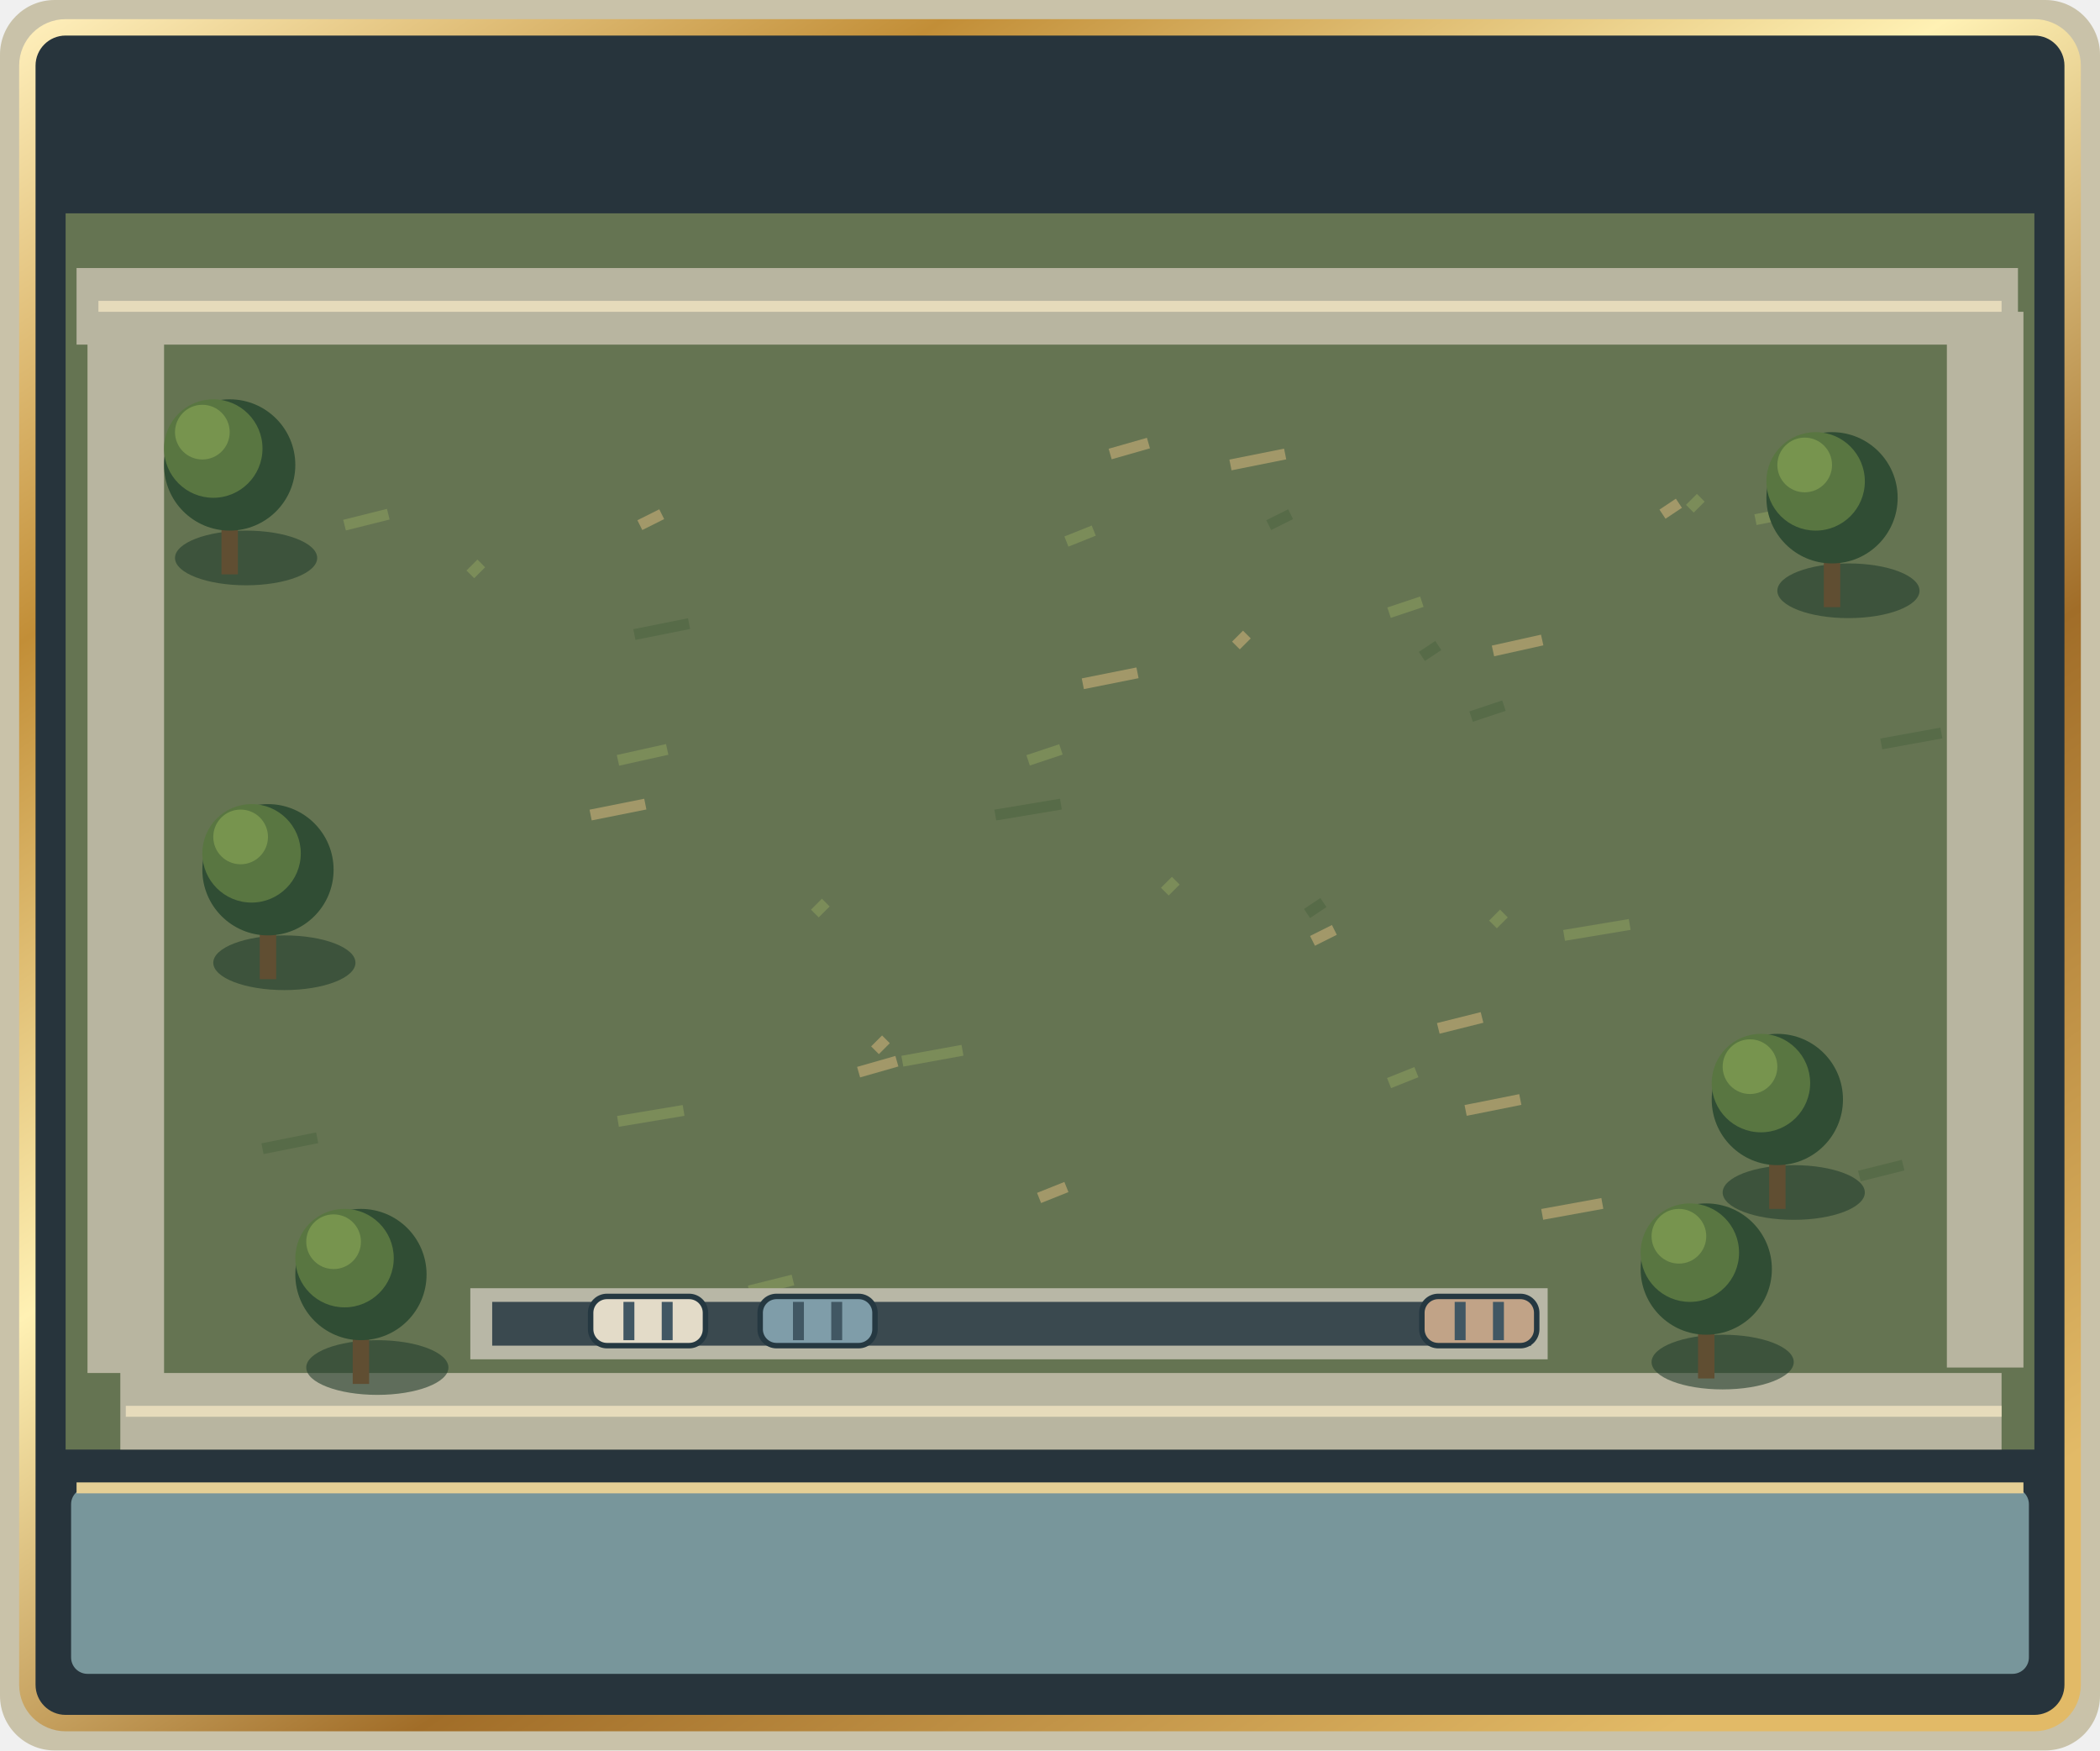
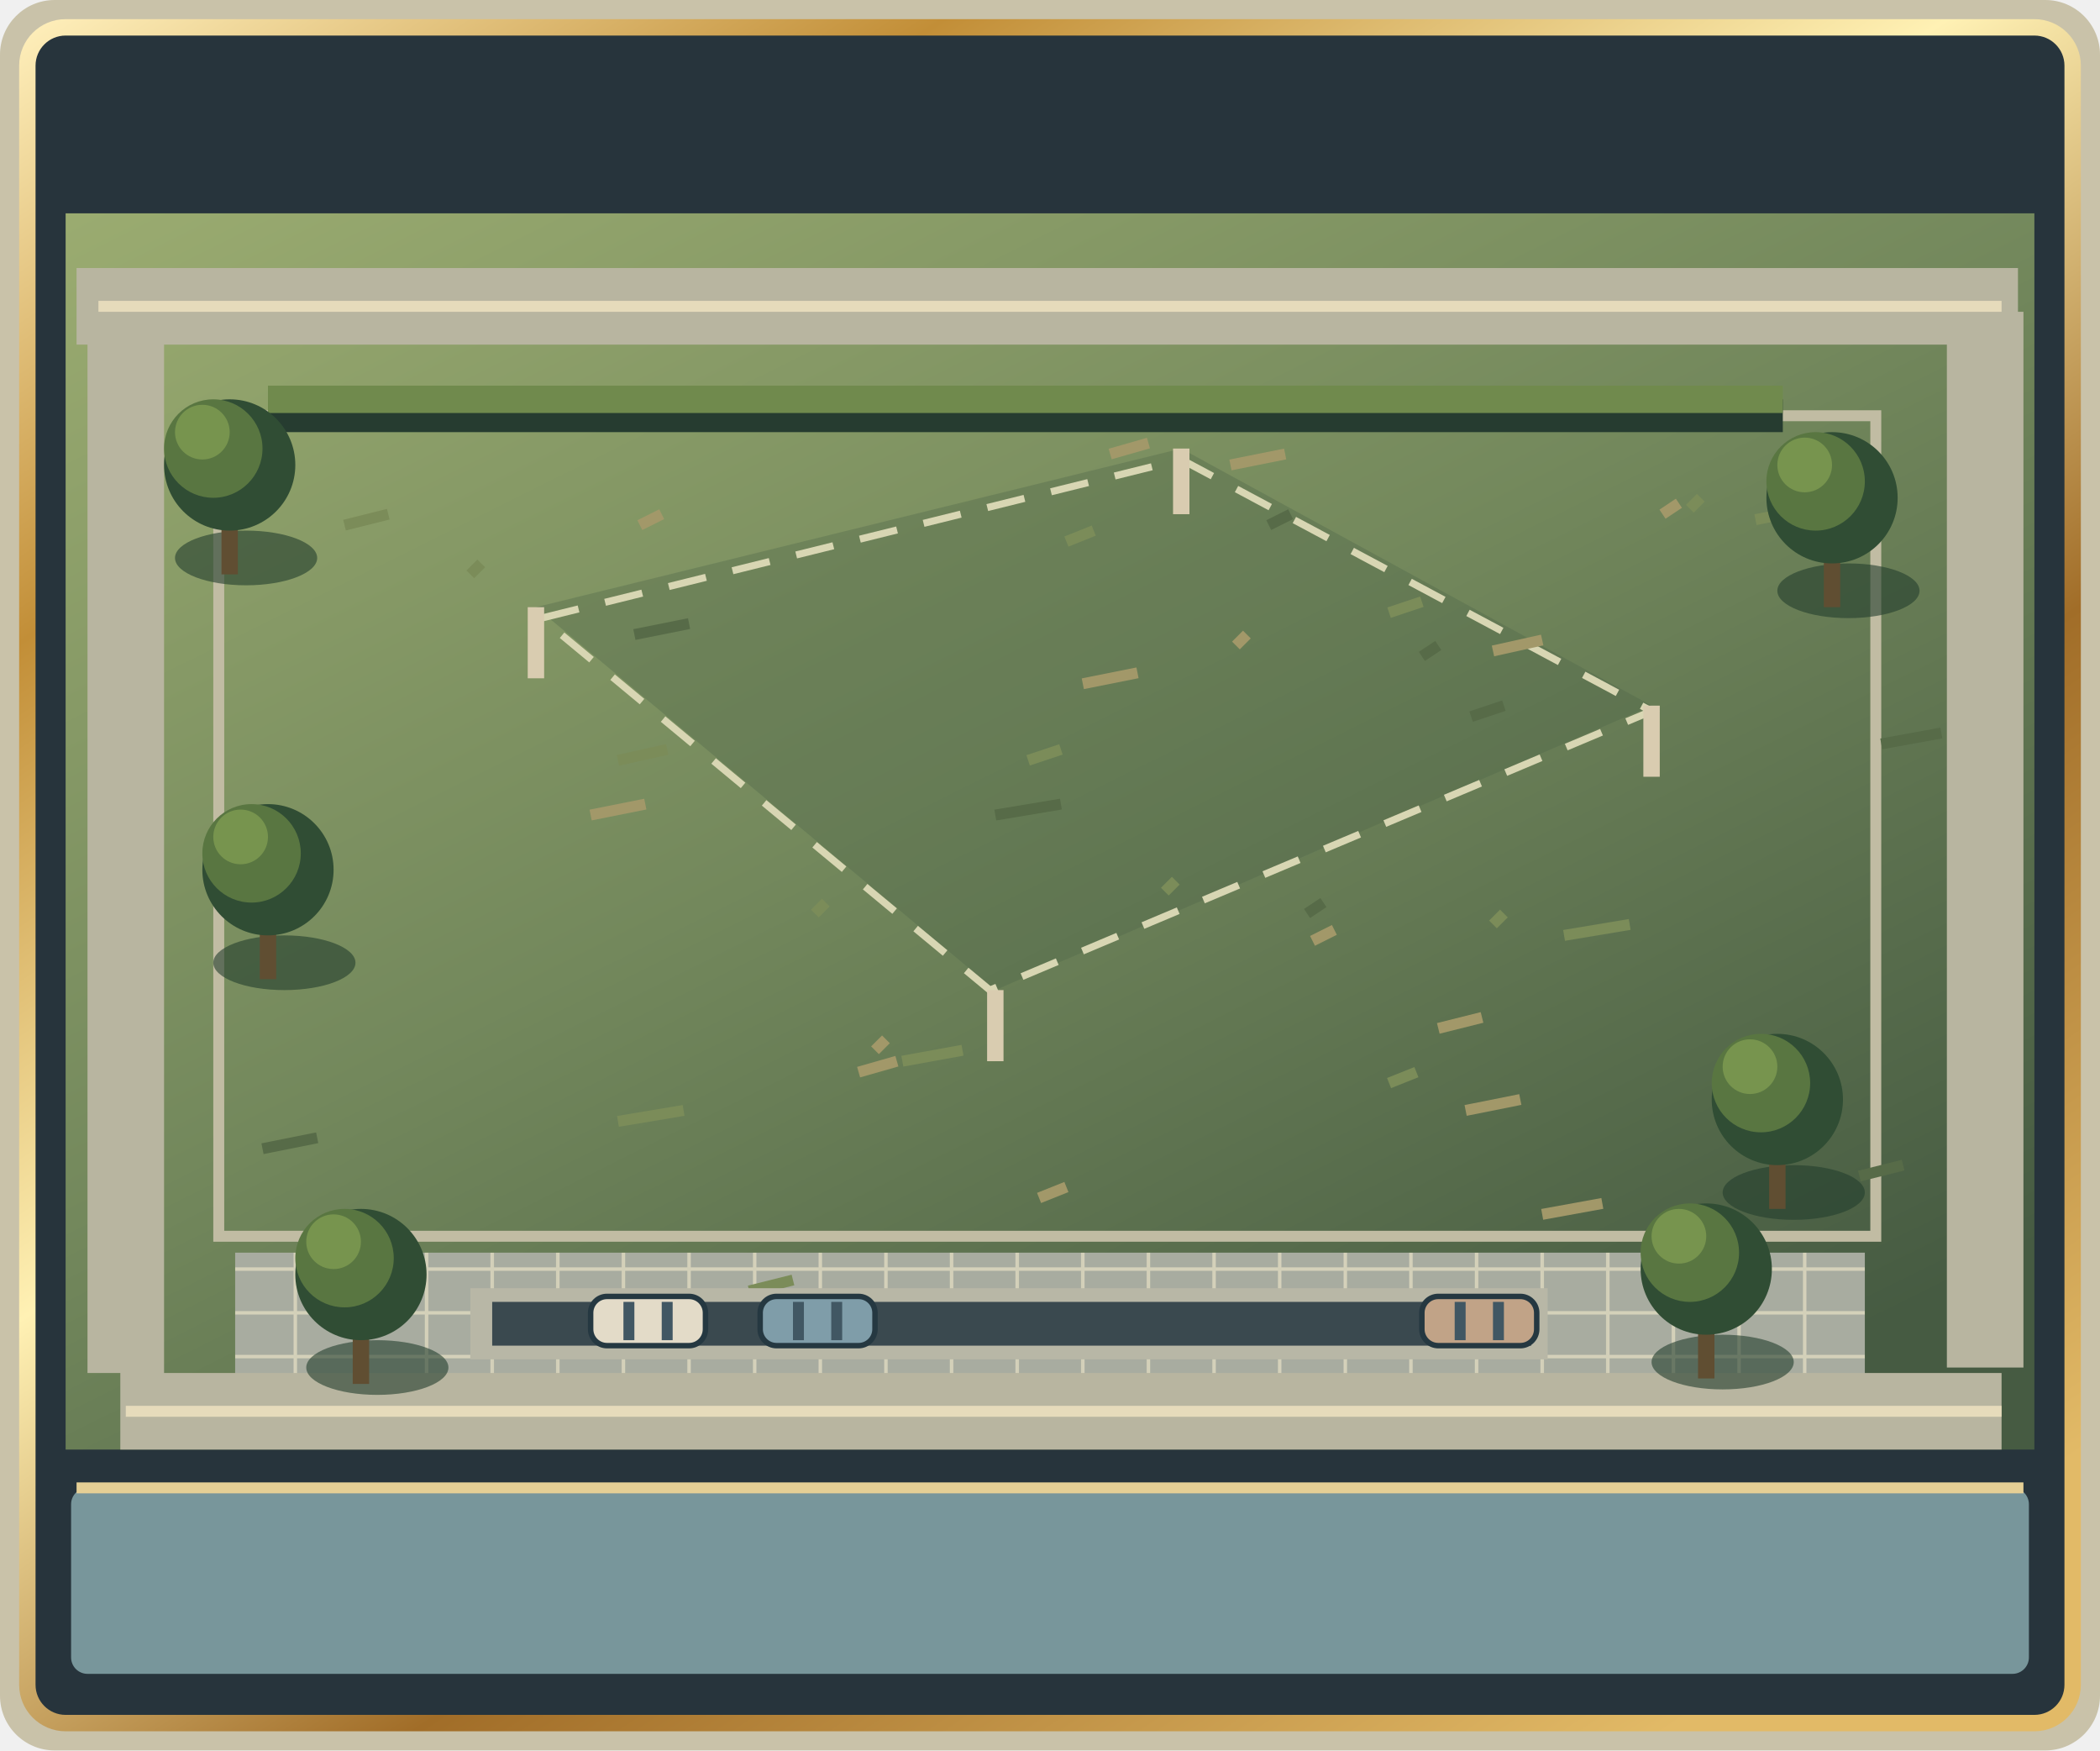
<svg xmlns="http://www.w3.org/2000/svg" viewBox="0 0 384 320" role="img" aria-label="Производство · участок 17">
  <defs>
    <linearGradient id="gold" x2="0.8" y2="1">
      <stop stop-color="#fff0bc" />
      <stop offset=".22" stop-color="#c28e37" />
      <stop offset=".46" stop-color="#fff1b4" />
      <stop offset=".7" stop-color="#a16d28" />
      <stop offset="1" stop-color="#e2ba67" />
    </linearGradient>
    <linearGradient id="cream" x2="1" y2="1">
      <stop stop-color="#fff5d7" />
      <stop offset=".5" stop-color="#e8d3a0" />
      <stop offset="1" stop-color="#f7e9c8" />
    </linearGradient>
    <linearGradient id="navy" x2=".7" y2="1">
      <stop stop-color="#263b49" />
      <stop offset="1" stop-color="#06121e" />
    </linearGradient>
    <linearGradient id="glass" x2="1" y2="1">
      <stop stop-color="#d4e9e8" />
      <stop offset=".45" stop-color="#6495ad" />
      <stop offset="1" stop-color="#294453" />
    </linearGradient>
    <pattern id="grain" width="9" height="9" patternUnits="userSpaceOnUse">
      <path d="M0 1h2m3 4h1m1 3h2" stroke="#fff" opacity=".07" />
    </pattern>
+     <linearGradient id="soil" x2=".8" y2="1">
+       <stop stop-color="#9aab70" />
+       <stop offset=".5" stop-color="#73885c" />
+       <stop offset="1" stop-color="#465b42" />
+     </linearGradient>
+     <linearGradient id="concrete" x2="1" y2="1">
+       <stop stop-color="#e3decb" />
+       <stop offset="1" stop-color="#8d9b98" />
+     </linearGradient>
+     <pattern id="pavers" width="12" height="8" patternUnits="userSpaceOnUse">
+       <rect width="12" height="8" fill="#a8aca0" />
+       <path d="M0 0h12M0 8h12M6 0v8" stroke="#d3d0b9" stroke-width=".65" />
+     </pattern>
  </defs>
  <rect width="384" height="320" rx="10" fill="#c9c2a9" />
  <rect x="5" y="5" width="374" height="310" rx="7" fill="#27343c" stroke="url(#gold)" stroke-width="3" />
-   <rect x="12" y="39" width="360" height="226" fill="#657452" />
+   <rect x="12" y="39" width="360" height="226" fill="url(#soil)" />
+   <path d="M40 76H343V226H40Z" fill="none" stroke="#c1bca3" stroke-width="2" />
+   <path d="M43 229H341V253H43Z" fill="url(#pavers)" />
+   <path d="M49 76h277" stroke="#263c30" stroke-width="6" />
+   <path d="M49 73h277" stroke="#708a4d" stroke-width="5" />
+   <path d="M98 111l118-29 86 47-120 52z" fill="#4d6549" opacity=".35" />
+   <path d="M99 113l117-29 86 46-121 51z" fill="none" stroke="#d8d6b3" stroke-width="1.3" stroke-dasharray="7 5" />
+   <path d="M98 111v13m118-42v12m86 35v13m-120 39v13" stroke="#d9ccb0" stroke-width="3" />
  <path d="M14 56H369M22 258H366M23 56V251M363 57V250" stroke="#b8b5a0" stroke-width="14" />
  <path d="M18 56H366M23 258H366" stroke="#e6dbbb" stroke-width="2" />
  <path d="M157 196l7 -2" stroke="#a29869" stroke-width="2" />
  <path d="M232 96l4 -2" stroke="#576b48" stroke-width="2" />
  <path d="M225 85l10 -2" stroke="#a29869" stroke-width="2" />
  <path d="M190 219l5 -2" stroke="#a29869" stroke-width="2" />
  <path d="M263 188l8 -2" stroke="#a29869" stroke-width="2" />
  <path d="M188 139l6 -2" stroke="#7b8c59" stroke-width="2" />
  <path d="M268 203l10 -2" stroke="#a29869" stroke-width="2" />
  <path d="M165 194l11 -2" stroke="#7b8c59" stroke-width="2" />
  <path d="M273 169l2 -2" stroke="#7b8c59" stroke-width="2" />
  <path d="M213 163l2 -2" stroke="#7b8c59" stroke-width="2" />
  <path d="M344 136l11 -2" stroke="#576b48" stroke-width="2" />
  <path d="M116 116l10 -2" stroke="#576b48" stroke-width="2" />
  <path d="M160 192l2 -2" stroke="#a29869" stroke-width="2" />
  <path d="M226 118l2 -2" stroke="#a29869" stroke-width="2" />
  <path d="M269 131l6 -2" stroke="#576b48" stroke-width="2" />
  <path d="M254 198l5 -2" stroke="#7b8c59" stroke-width="2" />
  <path d="M282 222l11 -2" stroke="#a29869" stroke-width="2" />
  <path d="M86 105l2 -2" stroke="#7b8c59" stroke-width="2" />
  <path d="M48 210l10 -2" stroke="#576b48" stroke-width="2" />
  <path d="M195 99l5 -2" stroke="#7b8c59" stroke-width="2" />
  <path d="M108 149l10 -2" stroke="#a29869" stroke-width="2" />
  <path d="M198 125l10 -2" stroke="#a29869" stroke-width="2" />
  <path d="M273 119l9 -2" stroke="#a29869" stroke-width="2" />
  <path d="M137 236l8 -2" stroke="#7b8c59" stroke-width="2" />
  <path d="M240 172l4 -2" stroke="#a29869" stroke-width="2" />
  <path d="M182 149l12 -2" stroke="#576b48" stroke-width="2" />
  <path d="M309 93l2 -2" stroke="#7b8c59" stroke-width="2" />
  <path d="M239 167l3 -2" stroke="#576b48" stroke-width="2" />
  <path d="M286 171l12 -2" stroke="#7b8c59" stroke-width="2" />
  <path d="M117 96l4 -2" stroke="#a29869" stroke-width="2" />
  <path d="M113 205l12 -2" stroke="#7b8c59" stroke-width="2" />
  <path d="M149 167l2 -2" stroke="#7b8c59" stroke-width="2" />
  <path d="M254 112l6 -2" stroke="#7b8c59" stroke-width="2" />
  <path d="M63 96l8 -2" stroke="#7b8c59" stroke-width="2" />
  <path d="M203 83l7 -2" stroke="#a29869" stroke-width="2" />
  <path d="M113 139l9 -2" stroke="#7b8c59" stroke-width="2" />
  <path d="M304 94l3 -2" stroke="#a29869" stroke-width="2" />
  <path d="M340 215l8 -2" stroke="#576b48" stroke-width="2" />
  <path d="M260 120l3 -2" stroke="#576b48" stroke-width="2" />
  <path d="M321 95l10 -2" stroke="#7b8c59" stroke-width="2" />
  <path d="M86 242h197" stroke="#b8b7a6" stroke-width="13" />
  <path d="M90 242h190" stroke="#3a494f" stroke-width="8" />
  <rect x="108" y="237" width="21" height="9" rx="3" fill="#e3dbc8" stroke="#253841" />
  <path d="M115 238v7m7-7v7" stroke="#415763" stroke-width="2" />
  <rect x="139" y="237" width="21" height="9" rx="3" fill="#7f9da9" stroke="#253841" />
  <path d="M146 238v7m7-7v7" stroke="#415763" stroke-width="2" />
  <rect x="260" y="237" width="21" height="9" rx="3" fill="#c1a387" stroke="#253841" />
  <path d="M267 238v7m7-7v7" stroke="#415763" stroke-width="2" />
  <ellipse cx="45" cy="102" rx="13" ry="5" fill="#233e2d" opacity=".6" />
  <path d="M42 92v13" stroke="#604e32" stroke-width="3" />
  <circle cx="42" cy="85" r="12" fill="#304d34" />
  <circle cx="39" cy="82" r="9" fill="#597641" />
  <circle cx="37" cy="79" r="5" fill="#77944e" />
  <ellipse cx="52" cy="176" rx="13" ry="5" fill="#233e2d" opacity=".6" />
  <path d="M49 166v13" stroke="#604e32" stroke-width="3" />
  <circle cx="49" cy="159" r="12" fill="#304d34" />
  <circle cx="46" cy="156" r="9" fill="#597641" />
  <circle cx="44" cy="153" r="5" fill="#77944e" />
  <ellipse cx="328" cy="218" rx="13" ry="5" fill="#233e2d" opacity=".6" />
  <path d="M325 208v13" stroke="#604e32" stroke-width="3" />
  <circle cx="325" cy="201" r="12" fill="#304d34" />
  <circle cx="322" cy="198" r="9" fill="#597641" />
  <circle cx="320" cy="195" r="5" fill="#77944e" />
  <ellipse cx="315" cy="249" rx="13" ry="5" fill="#233e2d" opacity=".6" />
  <path d="M312 239v13" stroke="#604e32" stroke-width="3" />
  <circle cx="312" cy="232" r="12" fill="#304d34" />
  <circle cx="309" cy="229" r="9" fill="#597641" />
  <circle cx="307" cy="226" r="5" fill="#77944e" />
  <ellipse cx="69" cy="250" rx="13" ry="5" fill="#233e2d" opacity=".6" />
  <path d="M66 240v13" stroke="#604e32" stroke-width="3" />
  <circle cx="66" cy="233" r="12" fill="#304d34" />
  <circle cx="63" cy="230" r="9" fill="#597641" />
  <circle cx="61" cy="227" r="5" fill="#77944e" />
  <ellipse cx="338" cy="108" rx="13" ry="5" fill="#233e2d" opacity=".6" />
  <path d="M335 98v13" stroke="#604e32" stroke-width="3" />
  <circle cx="335" cy="91" r="12" fill="#304d34" />
  <circle cx="332" cy="88" r="9" fill="#597641" />
  <circle cx="330" cy="85" r="5" fill="#77944e" />
  <rect x="13" y="272" width="358" height="34" rx="3" fill="#78969b" />
  <path d="M14 272h356" stroke="#e5cf95" stroke-width="2" />
</svg>
